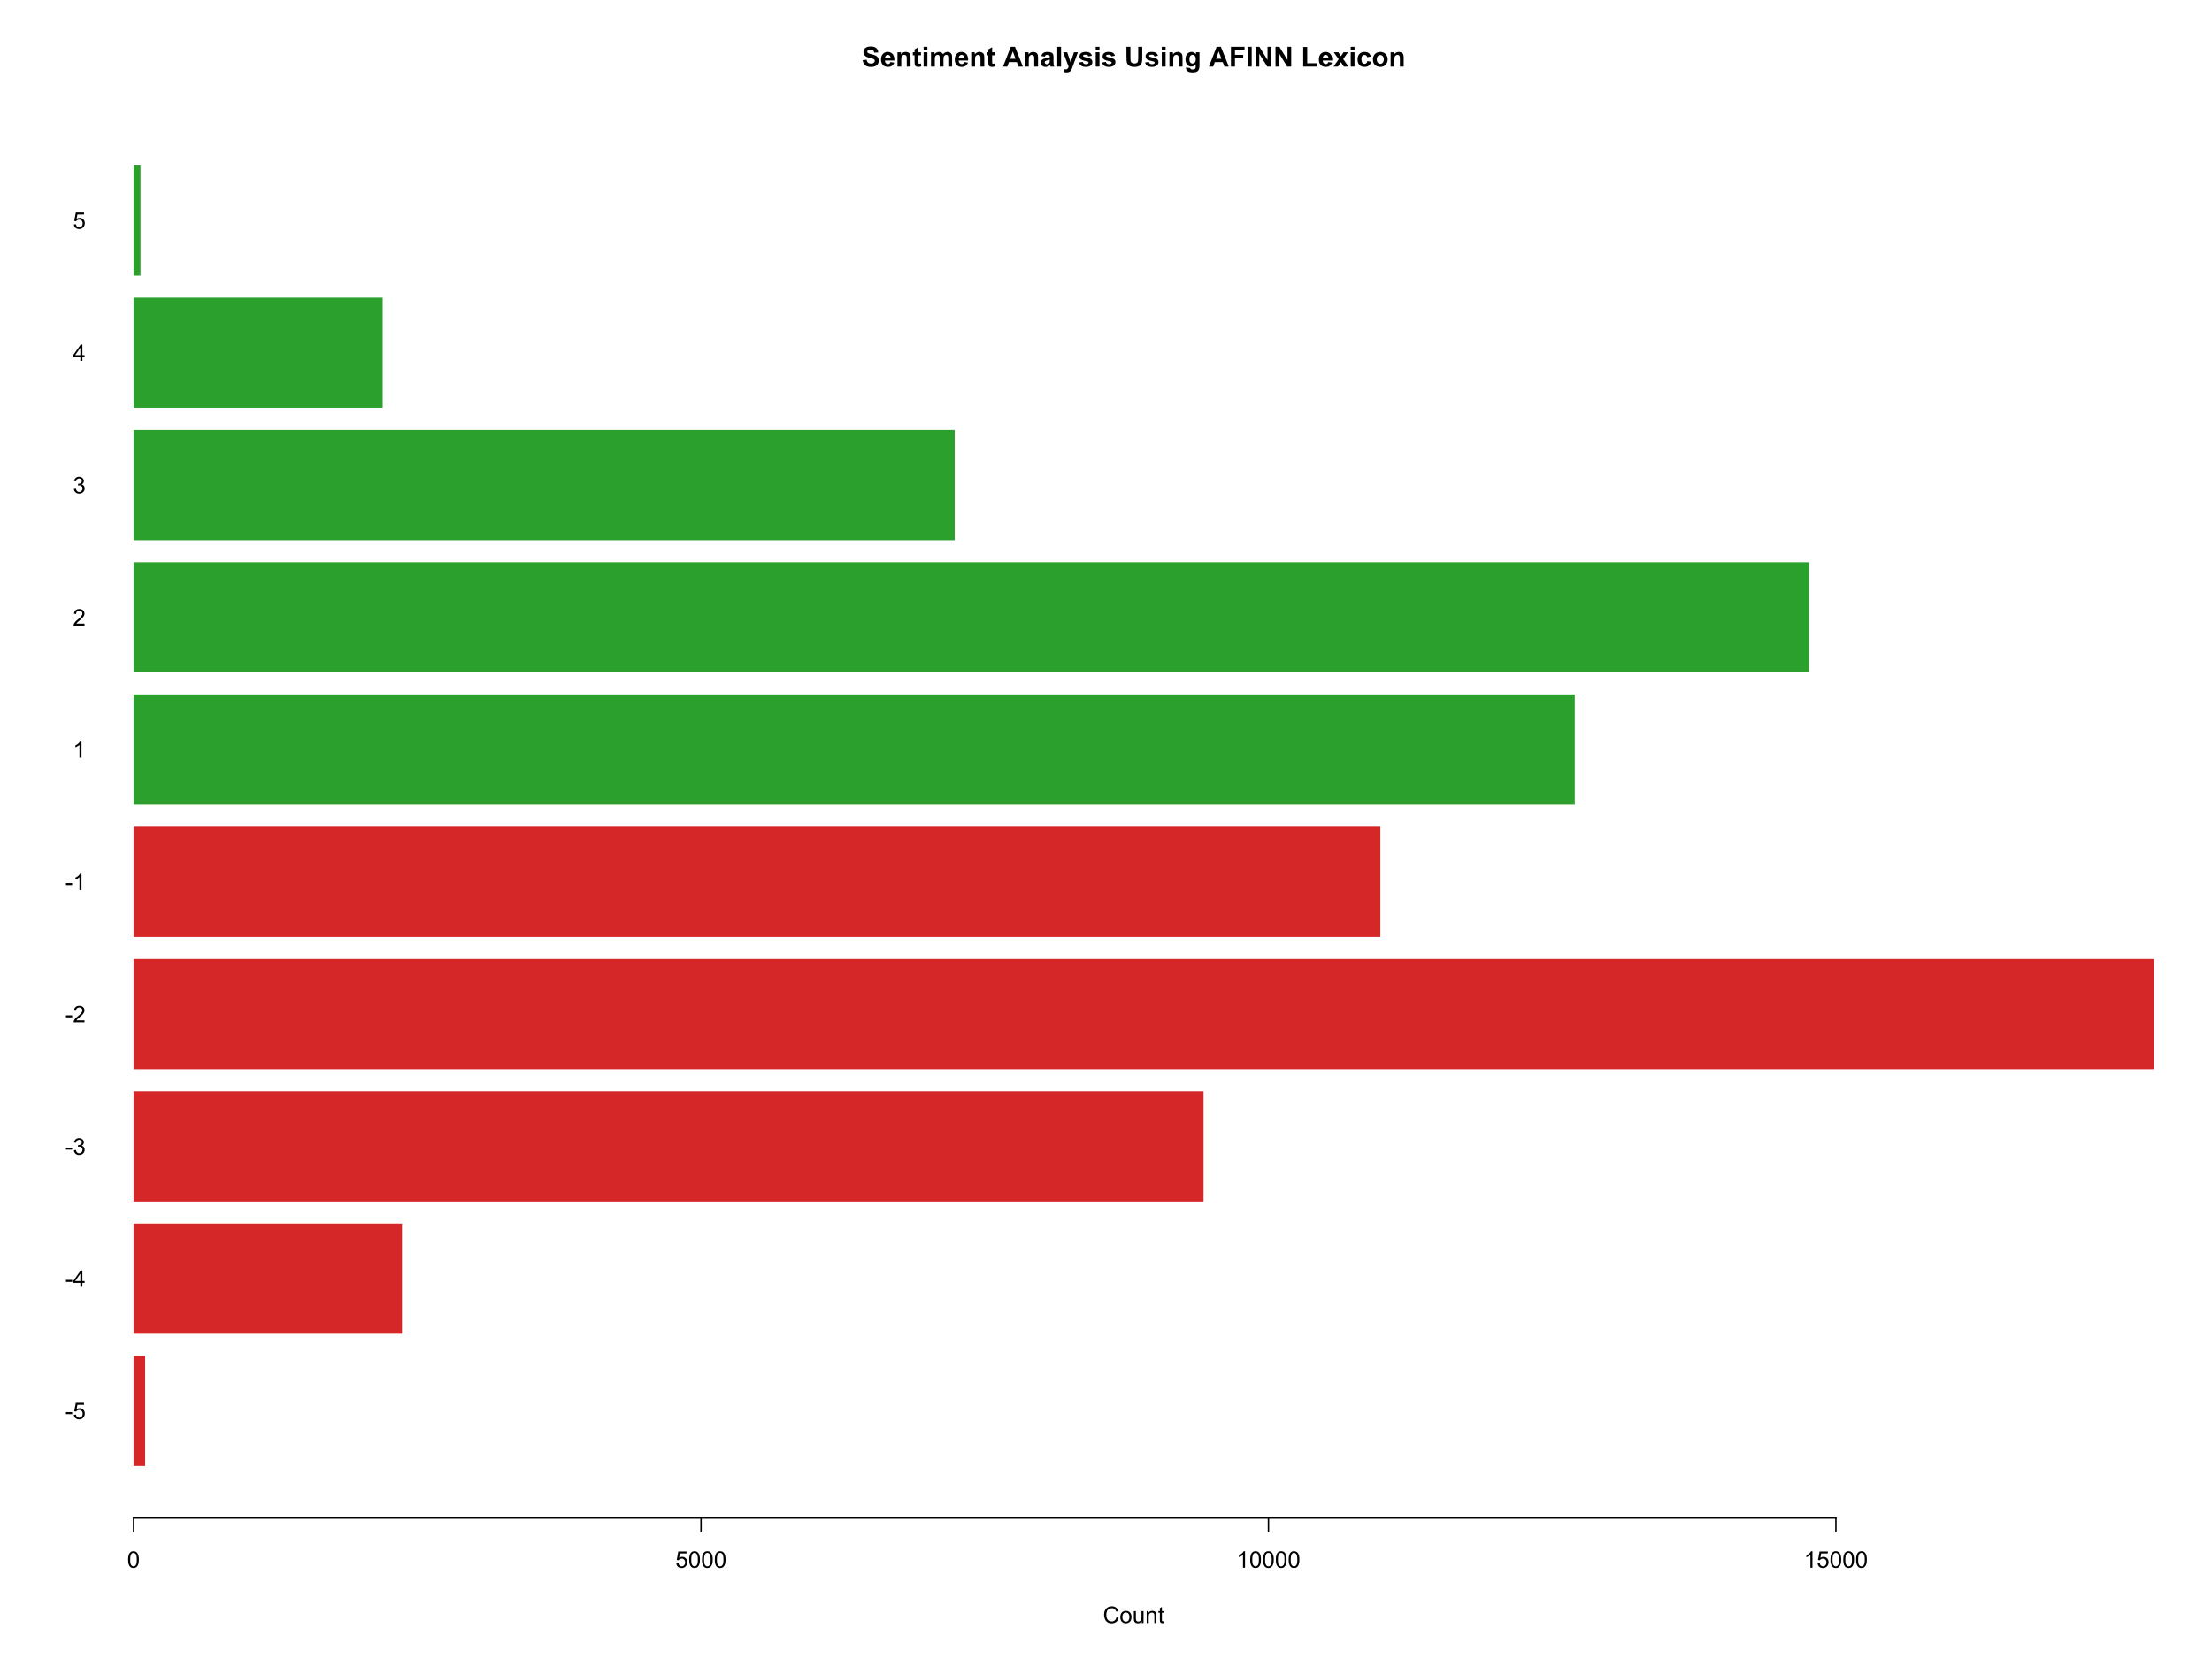
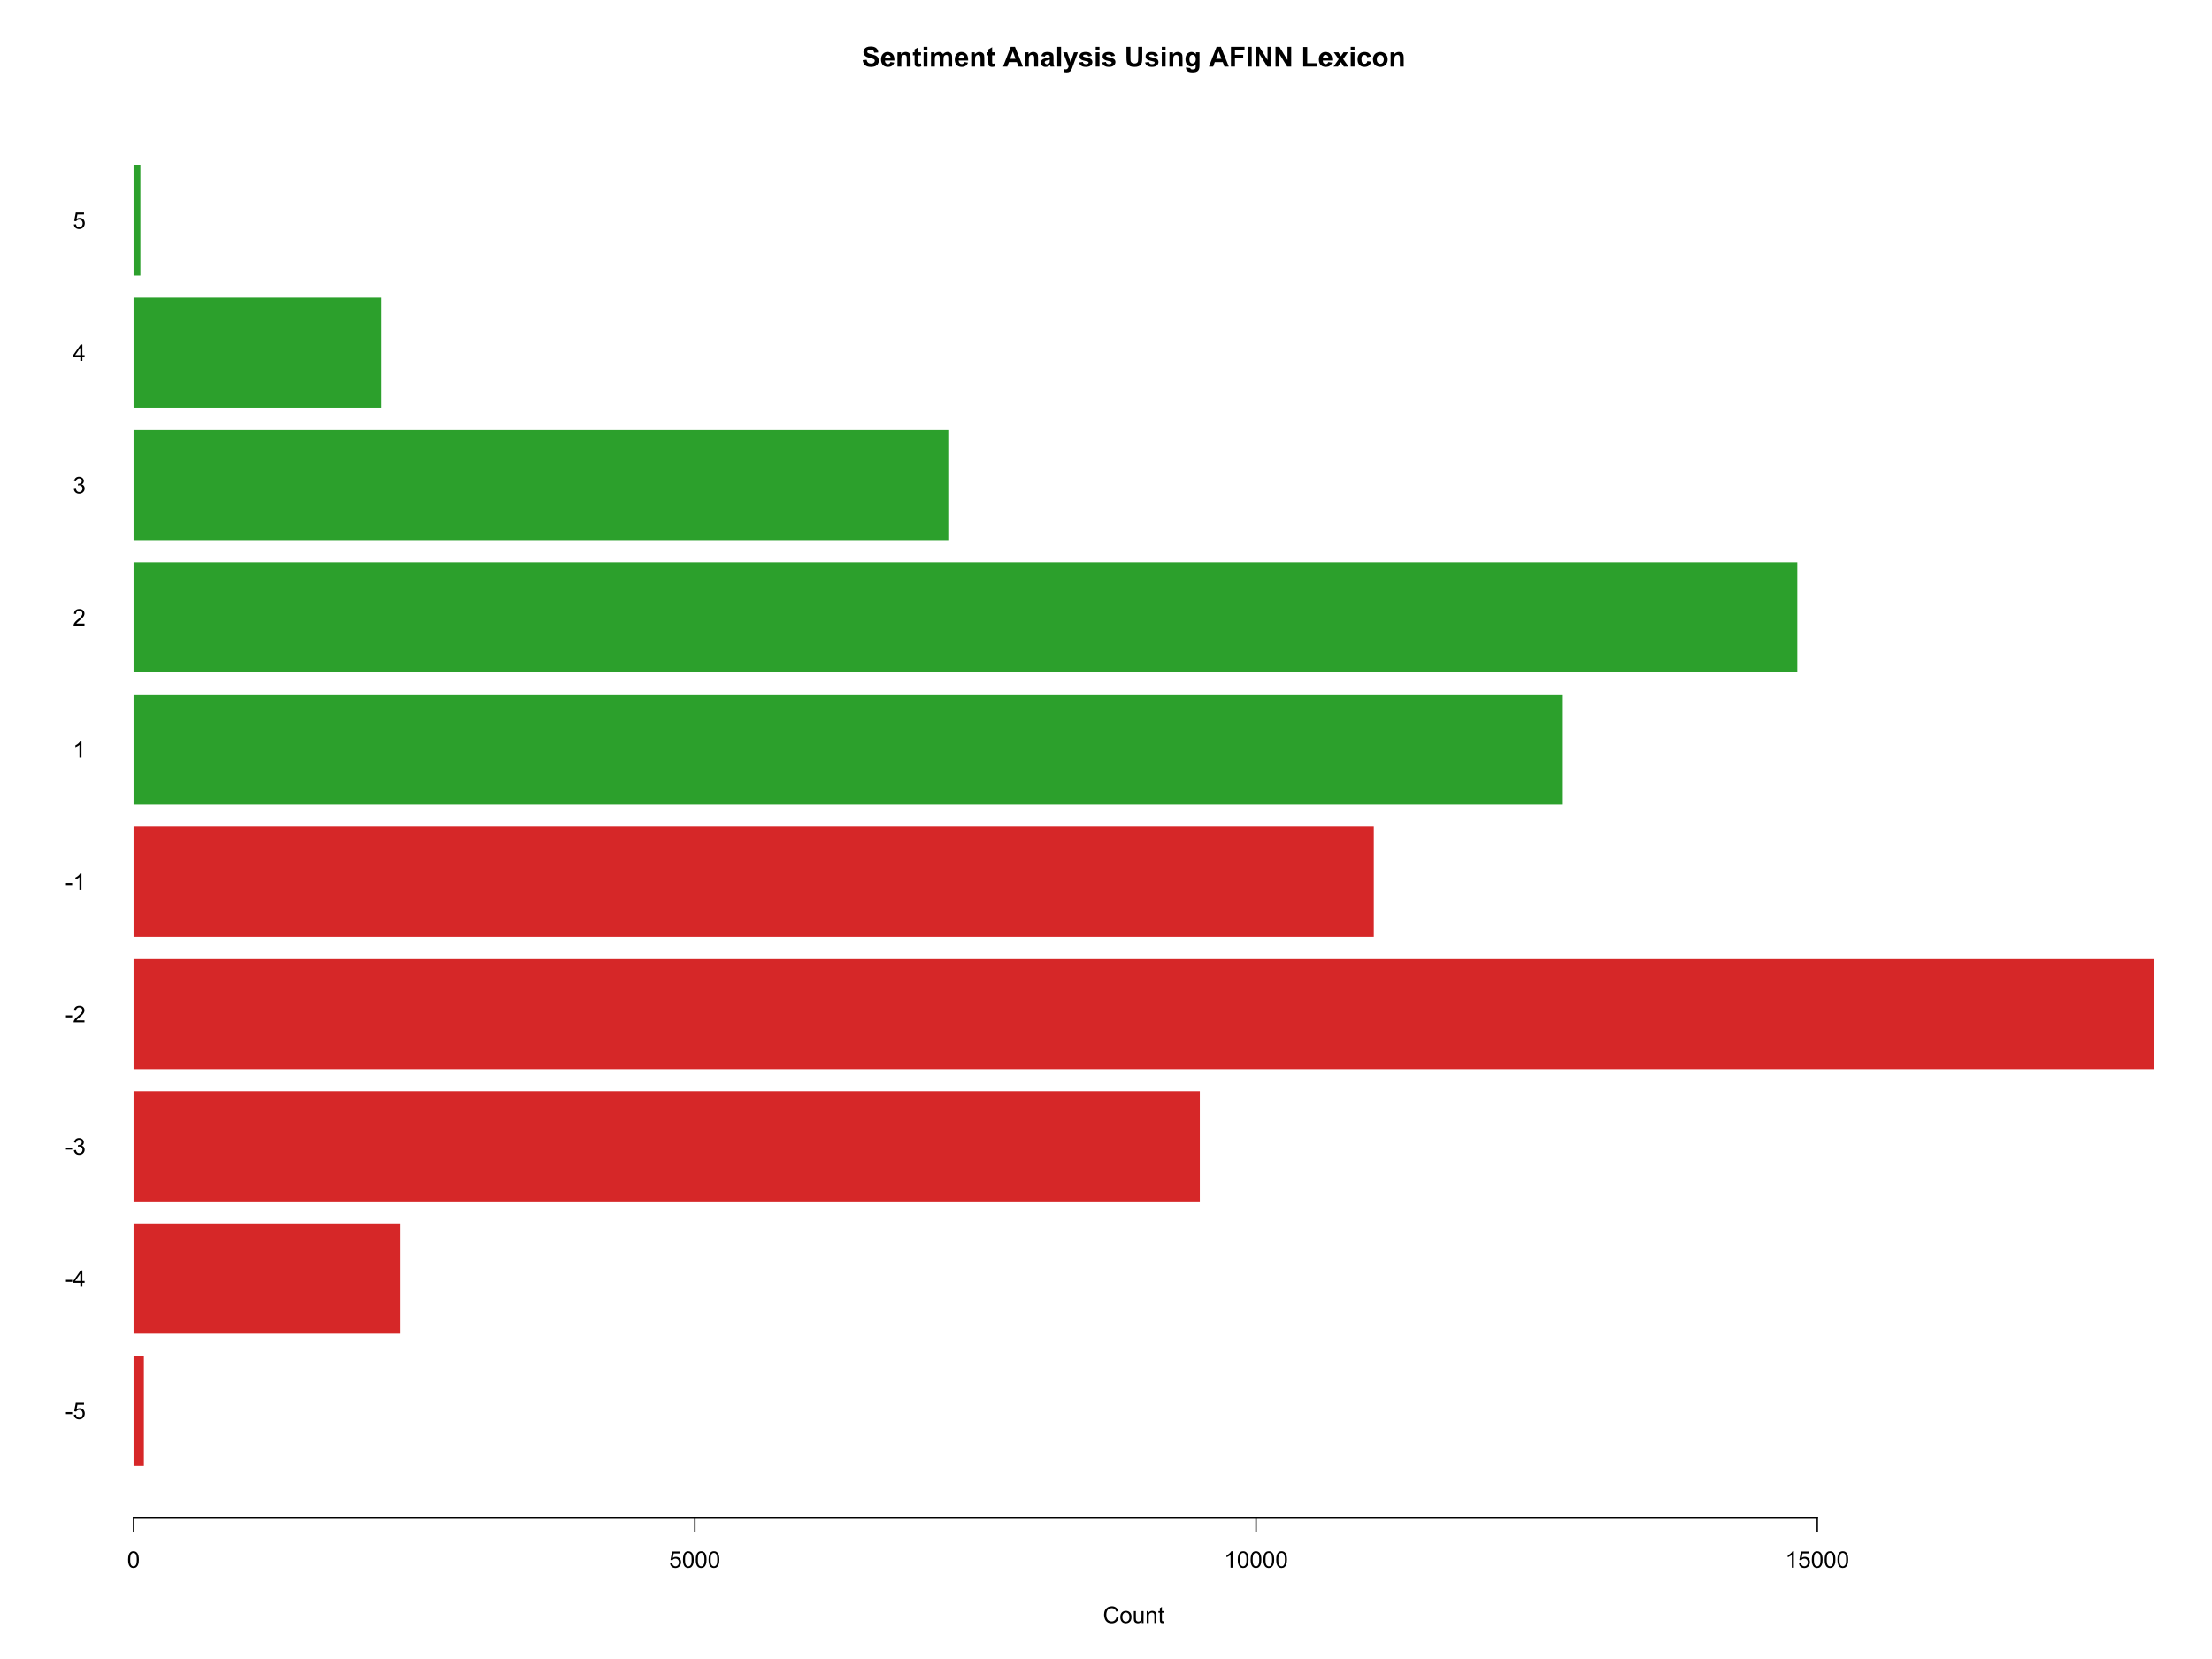
<svg xmlns="http://www.w3.org/2000/svg" xmlns:xlink="http://www.w3.org/1999/xlink" width="1152pt" height="864pt" viewBox="0 0 1152 864">
  <defs>
    <g>
      <g id="glyph-0-0">
        <path d="M 0.383 -2.578 L 0.383 -3.641 L 3.621 -3.641 L 3.621 -2.578 Z M 0.383 -2.578 " />
      </g>
      <g id="glyph-0-1">
        <path d="M 0.5 -2.25 L 1.605 -2.344 C 1.684 -1.805 1.871 -1.398 2.176 -1.125 C 2.473 -0.852 2.836 -0.715 3.258 -0.719 C 3.766 -0.715 4.195 -0.906 4.547 -1.293 C 4.898 -1.672 5.074 -2.18 5.074 -2.82 C 5.074 -3.414 4.902 -3.891 4.566 -4.242 C 4.227 -4.59 3.785 -4.762 3.242 -4.766 C 2.898 -4.762 2.594 -4.684 2.32 -4.531 C 2.047 -4.375 1.832 -4.176 1.676 -3.93 L 0.688 -4.062 L 1.516 -8.473 L 5.789 -8.473 L 5.789 -7.465 L 2.359 -7.465 L 1.898 -5.156 C 2.414 -5.516 2.953 -5.695 3.523 -5.695 C 4.27 -5.695 4.902 -5.434 5.422 -4.914 C 5.934 -4.395 6.191 -3.727 6.195 -2.914 C 6.191 -2.133 5.965 -1.461 5.516 -0.898 C 4.961 -0.199 4.211 0.145 3.258 0.148 C 2.477 0.145 1.836 -0.07 1.344 -0.508 C 0.844 -0.941 0.562 -1.523 0.5 -2.25 Z M 0.5 -2.25 " />
      </g>
      <g id="glyph-0-2">
        <path d="M 3.879 0 L 3.879 -2.055 L 0.152 -2.055 L 0.152 -3.023 L 4.07 -8.59 L 4.934 -8.59 L 4.934 -3.023 L 6.094 -3.023 L 6.094 -2.055 L 4.934 -2.055 L 4.934 0 Z M 3.879 -3.023 L 3.879 -6.898 L 1.188 -3.023 Z M 3.879 -3.023 " />
      </g>
      <g id="glyph-0-3">
        <path d="M 0.504 -2.266 L 1.559 -2.406 C 1.68 -1.809 1.883 -1.379 2.176 -1.113 C 2.465 -0.848 2.82 -0.715 3.242 -0.719 C 3.734 -0.715 4.152 -0.887 4.496 -1.234 C 4.832 -1.574 5.004 -2 5.008 -2.516 C 5.004 -2.996 4.848 -3.395 4.535 -3.711 C 4.219 -4.023 3.816 -4.184 3.328 -4.184 C 3.129 -4.184 2.879 -4.145 2.586 -4.066 L 2.703 -4.992 C 2.766 -4.984 2.824 -4.98 2.871 -4.98 C 3.32 -4.98 3.723 -5.098 4.086 -5.332 C 4.441 -5.566 4.621 -5.926 4.625 -6.414 C 4.621 -6.801 4.492 -7.121 4.23 -7.375 C 3.965 -7.629 3.625 -7.758 3.219 -7.758 C 2.805 -7.758 2.465 -7.629 2.191 -7.371 C 1.918 -7.113 1.742 -6.727 1.664 -6.211 L 0.609 -6.398 C 0.738 -7.105 1.031 -7.652 1.488 -8.043 C 1.941 -8.43 2.508 -8.625 3.195 -8.625 C 3.66 -8.625 4.094 -8.523 4.488 -8.324 C 4.879 -8.121 5.18 -7.848 5.391 -7.5 C 5.602 -7.148 5.707 -6.777 5.707 -6.391 C 5.707 -6.02 5.605 -5.684 5.406 -5.379 C 5.207 -5.074 4.914 -4.832 4.523 -4.652 C 5.031 -4.535 5.426 -4.289 5.707 -3.922 C 5.988 -3.547 6.129 -3.086 6.129 -2.539 C 6.129 -1.785 5.855 -1.148 5.309 -0.629 C 4.762 -0.105 4.07 0.152 3.234 0.152 C 2.477 0.152 1.848 -0.07 1.355 -0.52 C 0.855 -0.969 0.574 -1.551 0.504 -2.266 Z M 0.504 -2.266 " />
      </g>
      <g id="glyph-0-4">
        <path d="M 6.039 -1.016 L 6.039 0 L 0.363 0 C 0.355 -0.254 0.395 -0.496 0.484 -0.734 C 0.629 -1.117 0.859 -1.5 1.18 -1.875 C 1.492 -2.25 1.953 -2.684 2.562 -3.176 C 3.492 -3.941 4.125 -4.547 4.453 -4.992 C 4.781 -5.438 4.945 -5.859 4.945 -6.266 C 4.945 -6.68 4.793 -7.031 4.496 -7.32 C 4.191 -7.602 3.805 -7.746 3.328 -7.75 C 2.82 -7.746 2.414 -7.594 2.109 -7.293 C 1.805 -6.984 1.648 -6.562 1.648 -6.031 L 0.562 -6.141 C 0.633 -6.945 0.91 -7.559 1.398 -7.988 C 1.879 -8.41 2.531 -8.625 3.352 -8.625 C 4.172 -8.625 4.824 -8.395 5.309 -7.938 C 5.789 -7.48 6.027 -6.914 6.031 -6.242 C 6.027 -5.895 5.957 -5.559 5.82 -5.227 C 5.676 -4.891 5.441 -4.539 5.117 -4.176 C 4.789 -3.805 4.25 -3.301 3.492 -2.664 C 2.859 -2.129 2.453 -1.77 2.273 -1.582 C 2.094 -1.395 1.945 -1.203 1.828 -1.016 Z M 6.039 -1.016 " />
      </g>
      <g id="glyph-0-5">
        <path d="M 4.469 0 L 3.414 0 L 3.414 -6.719 C 3.16 -6.477 2.828 -6.234 2.414 -5.996 C 2 -5.75 1.629 -5.57 1.305 -5.449 L 1.305 -6.469 C 1.895 -6.742 2.41 -7.078 2.852 -7.477 C 3.293 -7.871 3.605 -8.254 3.789 -8.625 L 4.469 -8.625 Z M 4.469 0 " />
      </g>
      <g id="glyph-0-6">
        <path d="M 7.055 -3.012 L 8.191 -2.727 C 7.953 -1.789 7.523 -1.078 6.906 -0.586 C 6.285 -0.098 5.527 0.145 4.633 0.148 C 3.707 0.145 2.953 -0.039 2.375 -0.418 C 1.793 -0.793 1.352 -1.34 1.051 -2.055 C 0.746 -2.77 0.598 -3.539 0.598 -4.359 C 0.598 -5.254 0.766 -6.031 1.109 -6.699 C 1.449 -7.363 1.938 -7.871 2.57 -8.215 C 3.199 -8.559 3.895 -8.73 4.652 -8.734 C 5.512 -8.73 6.234 -8.512 6.82 -8.078 C 7.406 -7.637 7.812 -7.023 8.047 -6.234 L 6.926 -5.969 C 6.723 -6.59 6.434 -7.047 6.059 -7.336 C 5.68 -7.621 5.203 -7.762 4.629 -7.766 C 3.969 -7.762 3.414 -7.605 2.973 -7.289 C 2.527 -6.969 2.219 -6.543 2.039 -6.012 C 1.859 -5.48 1.77 -4.93 1.77 -4.367 C 1.77 -3.633 1.875 -2.996 2.086 -2.449 C 2.297 -1.902 2.629 -1.496 3.082 -1.23 C 3.531 -0.961 4.016 -0.824 4.539 -0.828 C 5.176 -0.824 5.715 -1.008 6.156 -1.379 C 6.598 -1.742 6.898 -2.289 7.055 -3.012 Z M 7.055 -3.012 " />
      </g>
      <g id="glyph-0-7">
        <path d="M 0.398 -3.109 C 0.398 -4.262 0.719 -5.117 1.359 -5.672 C 1.895 -6.133 2.547 -6.363 3.316 -6.363 C 4.172 -6.363 4.871 -6.082 5.414 -5.52 C 5.953 -4.957 6.223 -4.184 6.227 -3.199 C 6.223 -2.398 6.102 -1.766 5.867 -1.309 C 5.625 -0.848 5.277 -0.492 4.82 -0.238 C 4.359 0.016 3.859 0.141 3.316 0.141 C 2.441 0.141 1.734 -0.137 1.203 -0.695 C 0.664 -1.254 0.398 -2.059 0.398 -3.109 Z M 1.484 -3.109 C 1.48 -2.309 1.656 -1.711 2.004 -1.32 C 2.348 -0.922 2.785 -0.727 3.316 -0.727 C 3.84 -0.727 4.273 -0.926 4.621 -1.324 C 4.969 -1.723 5.145 -2.328 5.145 -3.148 C 5.145 -3.914 4.969 -4.496 4.617 -4.895 C 4.266 -5.289 3.832 -5.488 3.316 -5.492 C 2.785 -5.488 2.348 -5.293 2.004 -4.898 C 1.656 -4.5 1.48 -3.902 1.484 -3.109 Z M 1.484 -3.109 " />
      </g>
      <g id="glyph-0-8">
        <path d="M 4.867 0 L 4.867 -0.914 C 4.379 -0.211 3.723 0.141 2.895 0.141 C 2.527 0.141 2.184 0.07 1.867 -0.07 C 1.547 -0.211 1.309 -0.387 1.156 -0.602 C 1 -0.812 0.895 -1.074 0.832 -1.383 C 0.785 -1.59 0.762 -1.918 0.766 -2.367 L 0.766 -6.223 L 1.82 -6.223 L 1.82 -2.773 C 1.816 -2.219 1.84 -1.848 1.887 -1.656 C 1.949 -1.379 2.09 -1.16 2.309 -1.004 C 2.523 -0.84 2.789 -0.762 3.105 -0.766 C 3.418 -0.762 3.715 -0.844 3.996 -1.008 C 4.273 -1.172 4.469 -1.391 4.586 -1.672 C 4.699 -1.949 4.758 -2.355 4.758 -2.891 L 4.758 -6.223 L 5.812 -6.223 L 5.812 0 Z M 4.867 0 " />
      </g>
      <g id="glyph-0-9">
        <path d="M 0.789 0 L 0.789 -6.223 L 1.742 -6.223 L 1.742 -5.336 C 2.195 -6.02 2.855 -6.363 3.719 -6.363 C 4.09 -6.363 4.434 -6.293 4.754 -6.16 C 5.066 -6.023 5.305 -5.848 5.461 -5.633 C 5.617 -5.41 5.727 -5.152 5.789 -4.852 C 5.828 -4.656 5.848 -4.312 5.848 -3.828 L 5.848 0 L 4.793 0 L 4.793 -3.785 C 4.793 -4.215 4.75 -4.535 4.668 -4.75 C 4.586 -4.961 4.441 -5.129 4.234 -5.258 C 4.023 -5.383 3.777 -5.449 3.5 -5.449 C 3.047 -5.449 2.66 -5.305 2.332 -5.02 C 2.004 -4.734 1.84 -4.195 1.844 -3.398 L 1.844 0 Z M 0.789 0 " />
      </g>
      <g id="glyph-0-10">
        <path d="M 3.094 -0.945 L 3.246 -0.012 C 2.949 0.051 2.684 0.082 2.449 0.082 C 2.066 0.082 1.77 0.023 1.559 -0.098 C 1.348 -0.219 1.199 -0.379 1.113 -0.578 C 1.027 -0.773 0.984 -1.188 0.984 -1.82 L 0.984 -5.402 L 0.211 -5.402 L 0.211 -6.223 L 0.984 -6.223 L 0.984 -7.766 L 2.031 -8.398 L 2.031 -6.223 L 3.094 -6.223 L 3.094 -5.402 L 2.031 -5.402 L 2.031 -1.766 C 2.027 -1.461 2.047 -1.27 2.086 -1.184 C 2.125 -1.098 2.184 -1.027 2.27 -0.977 C 2.352 -0.926 2.473 -0.902 2.633 -0.902 C 2.742 -0.902 2.898 -0.914 3.094 -0.945 Z M 3.094 -0.945 " />
      </g>
      <g id="glyph-0-11">
        <path d="M 0.5 -4.234 C 0.496 -5.246 0.602 -6.062 0.812 -6.688 C 1.02 -7.305 1.328 -7.785 1.742 -8.121 C 2.148 -8.457 2.668 -8.625 3.297 -8.625 C 3.758 -8.625 4.164 -8.531 4.512 -8.348 C 4.855 -8.16 5.141 -7.891 5.371 -7.543 C 5.594 -7.191 5.773 -6.766 5.906 -6.266 C 6.035 -5.762 6.098 -5.086 6.102 -4.234 C 6.098 -3.227 5.996 -2.414 5.789 -1.797 C 5.578 -1.176 5.266 -0.695 4.859 -0.359 C 4.445 -0.02 3.926 0.145 3.297 0.148 C 2.465 0.145 1.816 -0.148 1.348 -0.742 C 0.781 -1.457 0.496 -2.621 0.5 -4.234 Z M 1.582 -4.234 C 1.582 -2.824 1.746 -1.887 2.074 -1.418 C 2.402 -0.949 2.809 -0.715 3.297 -0.719 C 3.777 -0.715 4.184 -0.949 4.52 -1.422 C 4.848 -1.887 5.016 -2.824 5.016 -4.234 C 5.016 -5.648 4.848 -6.59 4.52 -7.055 C 4.184 -7.516 3.773 -7.746 3.289 -7.75 C 2.801 -7.746 2.414 -7.543 2.125 -7.137 C 1.762 -6.613 1.582 -5.645 1.582 -4.234 Z M 1.582 -4.234 " />
      </g>
      <g id="glyph-1-0">
        <path d="M 0.52 -3.355 L 2.547 -3.551 C 2.664 -2.871 2.91 -2.371 3.285 -2.051 C 3.656 -1.73 4.16 -1.57 4.797 -1.574 C 5.465 -1.57 5.969 -1.711 6.309 -2 C 6.648 -2.281 6.82 -2.613 6.82 -2.996 C 6.82 -3.234 6.746 -3.441 6.605 -3.617 C 6.457 -3.785 6.207 -3.934 5.855 -4.062 C 5.609 -4.145 5.055 -4.297 4.191 -4.516 C 3.07 -4.789 2.289 -5.129 1.844 -5.535 C 1.207 -6.098 0.891 -6.789 0.895 -7.609 C 0.891 -8.129 1.039 -8.617 1.34 -9.078 C 1.633 -9.531 2.062 -9.883 2.625 -10.125 C 3.184 -10.363 3.859 -10.48 4.656 -10.484 C 5.945 -10.48 6.918 -10.199 7.574 -9.633 C 8.227 -9.062 8.57 -8.305 8.605 -7.363 L 6.523 -7.27 C 6.43 -7.797 6.238 -8.18 5.949 -8.414 C 5.652 -8.645 5.215 -8.758 4.633 -8.762 C 4.027 -8.758 3.555 -8.633 3.215 -8.387 C 2.992 -8.223 2.883 -8.012 2.883 -7.75 C 2.883 -7.504 2.984 -7.293 3.191 -7.121 C 3.453 -6.898 4.09 -6.672 5.105 -6.434 C 6.113 -6.191 6.863 -5.941 7.352 -5.691 C 7.832 -5.434 8.211 -5.086 8.488 -4.645 C 8.762 -4.199 8.898 -3.652 8.902 -3.004 C 8.898 -2.41 8.734 -1.855 8.41 -1.344 C 8.078 -0.824 7.613 -0.441 7.016 -0.191 C 6.414 0.059 5.668 0.18 4.773 0.184 C 3.469 0.18 2.469 -0.117 1.77 -0.719 C 1.07 -1.32 0.652 -2.199 0.52 -3.355 Z M 0.52 -3.355 " />
      </g>
      <g id="glyph-1-1">
        <path d="M 5.359 -2.375 L 7.328 -2.047 C 7.07 -1.32 6.668 -0.773 6.125 -0.398 C 5.578 -0.023 4.898 0.164 4.078 0.168 C 2.777 0.164 1.816 -0.258 1.195 -1.105 C 0.703 -1.781 0.457 -2.637 0.457 -3.676 C 0.457 -4.91 0.777 -5.883 1.426 -6.586 C 2.07 -7.285 2.891 -7.633 3.883 -7.637 C 4.988 -7.633 5.863 -7.266 6.508 -6.535 C 7.148 -5.797 7.457 -4.676 7.434 -3.164 L 2.48 -3.164 C 2.492 -2.578 2.652 -2.121 2.961 -1.797 C 3.262 -1.469 3.641 -1.305 4.098 -1.309 C 4.402 -1.305 4.664 -1.391 4.879 -1.559 C 5.086 -1.727 5.246 -1.996 5.359 -2.375 Z M 5.469 -4.375 C 5.453 -4.941 5.309 -5.375 5.027 -5.676 C 4.746 -5.973 4.402 -6.121 4 -6.125 C 3.566 -6.121 3.211 -5.965 2.934 -5.652 C 2.648 -5.336 2.508 -4.91 2.516 -4.375 Z M 5.469 -4.375 " />
      </g>
      <g id="glyph-1-2">
        <path d="M 7.824 0 L 5.852 0 L 5.852 -3.812 C 5.848 -4.613 5.805 -5.133 5.723 -5.375 C 5.637 -5.609 5.5 -5.793 5.312 -5.926 C 5.121 -6.055 4.891 -6.121 4.625 -6.125 C 4.281 -6.121 3.977 -6.027 3.703 -5.844 C 3.43 -5.652 3.242 -5.406 3.145 -5.098 C 3.043 -4.785 2.992 -4.211 2.996 -3.383 L 2.996 0 L 1.02 0 L 1.02 -7.469 L 2.855 -7.469 L 2.855 -6.371 C 3.504 -7.211 4.324 -7.633 5.316 -7.637 C 5.746 -7.633 6.145 -7.555 6.508 -7.398 C 6.867 -7.238 7.141 -7.039 7.328 -6.797 C 7.512 -6.555 7.641 -6.277 7.715 -5.969 C 7.785 -5.656 7.82 -5.215 7.824 -4.641 Z M 7.824 0 " />
      </g>
      <g id="glyph-1-3">
        <path d="M 4.457 -7.469 L 4.457 -5.891 L 3.109 -5.891 L 3.109 -2.883 C 3.105 -2.273 3.117 -1.918 3.145 -1.816 C 3.168 -1.715 3.227 -1.629 3.32 -1.566 C 3.41 -1.496 3.523 -1.465 3.656 -1.469 C 3.836 -1.465 4.098 -1.527 4.449 -1.66 L 4.621 -0.125 C 4.156 0.07 3.637 0.164 3.059 0.168 C 2.699 0.164 2.375 0.105 2.094 -0.012 C 1.805 -0.129 1.598 -0.281 1.465 -0.473 C 1.332 -0.66 1.238 -0.918 1.188 -1.246 C 1.145 -1.473 1.125 -1.938 1.125 -2.637 L 1.125 -5.891 L 0.219 -5.891 L 0.219 -7.469 L 1.125 -7.469 L 1.125 -8.949 L 3.109 -10.105 L 3.109 -7.469 Z M 4.457 -7.469 " />
      </g>
      <g id="glyph-1-4">
        <path d="M 1.035 -8.48 L 1.035 -10.309 L 3.008 -10.309 L 3.008 -8.48 Z M 1.035 0 L 1.035 -7.469 L 3.008 -7.469 L 3.008 0 Z M 1.035 0 " />
      </g>
      <g id="glyph-1-5">
        <path d="M 0.887 -7.469 L 2.707 -7.469 L 2.707 -6.449 C 3.355 -7.238 4.129 -7.633 5.035 -7.637 C 5.508 -7.633 5.922 -7.535 6.277 -7.34 C 6.625 -7.141 6.914 -6.844 7.145 -6.449 C 7.469 -6.844 7.824 -7.141 8.203 -7.34 C 8.582 -7.535 8.988 -7.633 9.422 -7.637 C 9.969 -7.633 10.43 -7.523 10.812 -7.301 C 11.188 -7.078 11.473 -6.75 11.664 -6.32 C 11.797 -6 11.863 -5.484 11.867 -4.773 L 11.867 0 L 9.895 0 L 9.895 -4.27 C 9.891 -5.008 9.82 -5.484 9.688 -5.703 C 9.5 -5.98 9.219 -6.121 8.844 -6.125 C 8.562 -6.121 8.305 -6.039 8.062 -5.871 C 7.82 -5.699 7.645 -5.449 7.535 -5.129 C 7.426 -4.801 7.371 -4.289 7.375 -3.586 L 7.375 0 L 5.398 0 L 5.398 -4.094 C 5.395 -4.816 5.359 -5.285 5.293 -5.5 C 5.219 -5.707 5.109 -5.863 4.965 -5.969 C 4.816 -6.07 4.617 -6.121 4.367 -6.125 C 4.059 -6.121 3.785 -6.039 3.543 -5.879 C 3.297 -5.711 3.121 -5.477 3.02 -5.168 C 2.91 -4.855 2.859 -4.34 2.863 -3.629 L 2.863 0 L 0.887 0 Z M 0.887 -7.469 " />
      </g>
      <g id="glyph-1-6">
</g>
      <g id="glyph-1-7">
        <path d="M 10.344 0 L 8.078 0 L 7.18 -2.34 L 3.059 -2.34 L 2.207 0 L 0 0 L 4.016 -10.309 L 6.215 -10.309 Z M 6.512 -4.078 L 5.09 -7.902 L 3.699 -4.078 Z M 6.512 -4.078 " />
      </g>
      <g id="glyph-1-8">
        <path d="M 2.512 -5.188 L 0.719 -5.512 C 0.918 -6.23 1.266 -6.766 1.758 -7.113 C 2.25 -7.461 2.98 -7.633 3.953 -7.637 C 4.832 -7.633 5.488 -7.531 5.918 -7.324 C 6.348 -7.113 6.648 -6.848 6.828 -6.527 C 7 -6.207 7.09 -5.617 7.094 -4.762 L 7.074 -2.453 C 7.07 -1.793 7.102 -1.309 7.168 -1 C 7.227 -0.688 7.348 -0.355 7.523 0 L 5.57 0 C 5.516 -0.129 5.453 -0.32 5.379 -0.582 C 5.344 -0.695 5.32 -0.773 5.309 -0.816 C 4.969 -0.484 4.605 -0.238 4.223 -0.078 C 3.836 0.086 3.426 0.164 2.996 0.168 C 2.223 0.164 1.617 -0.043 1.176 -0.457 C 0.73 -0.871 0.508 -1.398 0.512 -2.039 C 0.508 -2.461 0.609 -2.836 0.812 -3.168 C 1.012 -3.496 1.293 -3.75 1.66 -3.926 C 2.02 -4.102 2.547 -4.254 3.234 -4.387 C 4.156 -4.559 4.793 -4.719 5.152 -4.871 L 5.152 -5.07 C 5.148 -5.445 5.055 -5.719 4.871 -5.883 C 4.68 -6.043 4.328 -6.121 3.812 -6.125 C 3.457 -6.121 3.184 -6.055 2.988 -5.918 C 2.789 -5.777 2.629 -5.531 2.512 -5.188 Z M 5.152 -3.586 C 4.895 -3.5 4.496 -3.398 3.949 -3.285 C 3.402 -3.164 3.043 -3.047 2.875 -2.938 C 2.613 -2.75 2.484 -2.52 2.488 -2.242 C 2.484 -1.965 2.586 -1.727 2.797 -1.523 C 3 -1.32 3.266 -1.219 3.586 -1.223 C 3.941 -1.219 4.281 -1.336 4.605 -1.574 C 4.844 -1.75 5 -1.969 5.078 -2.23 C 5.125 -2.395 5.148 -2.715 5.152 -3.191 Z M 5.152 -3.586 " />
      </g>
      <g id="glyph-1-9">
        <path d="M 1.035 0 L 1.035 -10.309 L 3.008 -10.309 L 3.008 0 Z M 1.035 0 " />
      </g>
      <g id="glyph-1-10">
        <path d="M 0.098 -7.469 L 2.199 -7.469 L 3.988 -2.164 L 5.73 -7.469 L 7.777 -7.469 L 5.141 -0.281 L 4.668 1.02 C 4.492 1.453 4.328 1.785 4.172 2.016 C 4.016 2.246 3.832 2.434 3.629 2.578 C 3.422 2.719 3.172 2.828 2.879 2.91 C 2.578 2.988 2.242 3.027 1.871 3.031 C 1.488 3.027 1.117 2.988 0.754 2.91 L 0.578 1.363 C 0.883 1.422 1.16 1.453 1.414 1.457 C 1.867 1.453 2.207 1.316 2.43 1.051 C 2.648 0.777 2.816 0.434 2.938 0.02 Z M 0.098 -7.469 " />
      </g>
      <g id="glyph-1-11">
        <path d="M 0.336 -2.129 L 2.32 -2.434 C 2.402 -2.043 2.57 -1.75 2.832 -1.555 C 3.086 -1.352 3.449 -1.254 3.918 -1.258 C 4.426 -1.254 4.809 -1.348 5.07 -1.539 C 5.238 -1.668 5.324 -1.844 5.328 -2.066 C 5.324 -2.215 5.277 -2.34 5.188 -2.441 C 5.086 -2.531 4.867 -2.617 4.527 -2.699 C 2.93 -3.047 1.918 -3.367 1.496 -3.664 C 0.902 -4.062 0.609 -4.625 0.613 -5.344 C 0.609 -5.988 0.863 -6.531 1.379 -6.973 C 1.887 -7.414 2.68 -7.633 3.754 -7.637 C 4.773 -7.633 5.531 -7.469 6.031 -7.137 C 6.523 -6.801 6.867 -6.309 7.059 -5.66 L 5.195 -5.316 C 5.113 -5.602 4.961 -5.824 4.742 -5.98 C 4.516 -6.133 4.199 -6.211 3.789 -6.215 C 3.266 -6.211 2.895 -6.137 2.672 -5.996 C 2.52 -5.891 2.441 -5.758 2.445 -5.598 C 2.441 -5.453 2.508 -5.336 2.645 -5.238 C 2.816 -5.105 3.434 -4.918 4.488 -4.684 C 5.539 -4.441 6.273 -4.148 6.695 -3.805 C 7.105 -3.449 7.312 -2.961 7.312 -2.336 C 7.312 -1.648 7.023 -1.059 6.453 -0.57 C 5.879 -0.078 5.035 0.164 3.918 0.168 C 2.898 0.164 2.094 -0.039 1.5 -0.449 C 0.906 -0.859 0.516 -1.418 0.336 -2.129 Z M 0.336 -2.129 " />
      </g>
      <g id="glyph-1-12">
        <path d="M 1.035 -10.309 L 3.113 -10.309 L 3.113 -4.727 C 3.109 -3.836 3.137 -3.262 3.191 -3.004 C 3.277 -2.578 3.488 -2.238 3.828 -1.984 C 4.16 -1.727 4.621 -1.598 5.203 -1.602 C 5.793 -1.598 6.238 -1.719 6.539 -1.965 C 6.836 -2.203 7.016 -2.5 7.078 -2.855 C 7.141 -3.203 7.172 -3.789 7.172 -4.605 L 7.172 -10.309 L 9.254 -10.309 L 9.254 -4.895 C 9.25 -3.652 9.195 -2.777 9.082 -2.27 C 8.969 -1.754 8.762 -1.324 8.461 -0.977 C 8.156 -0.621 7.75 -0.34 7.246 -0.137 C 6.738 0.074 6.078 0.176 5.266 0.176 C 4.277 0.176 3.531 0.062 3.027 -0.164 C 2.516 -0.391 2.113 -0.684 1.82 -1.051 C 1.523 -1.41 1.328 -1.793 1.238 -2.195 C 1.098 -2.781 1.031 -3.652 1.035 -4.809 Z M 1.035 -10.309 " />
      </g>
      <g id="glyph-1-13">
        <path d="M 0.852 0.492 L 3.109 0.766 C 3.145 1.027 3.23 1.207 3.367 1.309 C 3.551 1.445 3.848 1.516 4.254 1.52 C 4.77 1.516 5.156 1.438 5.414 1.285 C 5.586 1.18 5.715 1.016 5.809 0.789 C 5.863 0.621 5.895 0.32 5.898 -0.121 L 5.898 -1.211 C 5.305 -0.402 4.559 0 3.664 0 C 2.656 0 1.863 -0.422 1.281 -1.273 C 0.816 -1.938 0.586 -2.773 0.59 -3.777 C 0.586 -5.023 0.887 -5.98 1.492 -6.645 C 2.094 -7.305 2.844 -7.633 3.742 -7.637 C 4.66 -7.633 5.422 -7.227 6.027 -6.418 L 6.027 -7.469 L 7.875 -7.469 L 7.875 -0.766 C 7.875 0.113 7.801 0.77 7.656 1.207 C 7.508 1.645 7.305 1.984 7.043 2.234 C 6.781 2.48 6.43 2.676 5.992 2.82 C 5.551 2.957 4.996 3.027 4.332 3.031 C 3.062 3.027 2.164 2.812 1.637 2.379 C 1.105 1.945 0.844 1.395 0.844 0.73 C 0.844 0.664 0.844 0.586 0.852 0.492 Z M 2.617 -3.887 C 2.613 -3.09 2.766 -2.512 3.074 -2.148 C 3.379 -1.777 3.758 -1.594 4.211 -1.598 C 4.691 -1.594 5.098 -1.781 5.434 -2.16 C 5.762 -2.535 5.93 -3.094 5.934 -3.84 C 5.93 -4.609 5.77 -5.184 5.453 -5.562 C 5.133 -5.934 4.73 -6.121 4.246 -6.125 C 3.77 -6.121 3.379 -5.938 3.074 -5.57 C 2.766 -5.199 2.613 -4.637 2.617 -3.887 Z M 2.617 -3.887 " />
      </g>
      <g id="glyph-1-14">
        <path d="M 1.062 0 L 1.062 -10.309 L 8.129 -10.309 L 8.129 -8.562 L 3.145 -8.562 L 3.145 -6.125 L 7.445 -6.125 L 7.445 -4.379 L 3.145 -4.379 L 3.145 0 Z M 1.062 0 " />
      </g>
      <g id="glyph-1-15">
        <path d="M 0.984 0 L 0.984 -10.309 L 3.066 -10.309 L 3.066 0 Z M 0.984 0 " />
      </g>
      <g id="glyph-1-16">
        <path d="M 1.07 0 L 1.07 -10.309 L 3.094 -10.309 L 7.312 -3.426 L 7.312 -10.309 L 9.246 -10.309 L 9.246 0 L 7.156 0 L 3.004 -6.723 L 3.004 0 Z M 1.07 0 " />
      </g>
      <g id="glyph-1-17">
        <path d="M 1.105 0 L 1.105 -10.223 L 3.184 -10.223 L 3.184 -1.738 L 8.359 -1.738 L 8.359 0 Z M 1.105 0 " />
      </g>
      <g id="glyph-1-18">
        <path d="M 0.086 0 L 2.777 -3.848 L 0.195 -7.469 L 2.609 -7.469 L 3.93 -5.414 L 5.324 -7.469 L 7.645 -7.469 L 5.113 -3.93 L 7.875 0 L 5.449 0 L 3.93 -2.312 L 2.398 0 Z M 0.086 0 " />
      </g>
      <g id="glyph-1-19">
        <path d="M 7.543 -5.258 L 5.598 -4.906 C 5.527 -5.293 5.379 -5.586 5.148 -5.785 C 4.914 -5.98 4.613 -6.082 4.246 -6.082 C 3.75 -6.082 3.355 -5.91 3.066 -5.57 C 2.77 -5.23 2.625 -4.664 2.629 -3.867 C 2.625 -2.98 2.773 -2.352 3.074 -1.988 C 3.371 -1.621 3.77 -1.441 4.273 -1.441 C 4.645 -1.441 4.953 -1.547 5.195 -1.762 C 5.434 -1.973 5.602 -2.34 5.703 -2.863 L 7.645 -2.531 C 7.438 -1.641 7.051 -0.965 6.48 -0.512 C 5.91 -0.059 5.145 0.164 4.184 0.168 C 3.09 0.164 2.219 -0.176 1.57 -0.863 C 0.922 -1.551 0.598 -2.508 0.598 -3.727 C 0.598 -4.957 0.922 -5.914 1.574 -6.605 C 2.223 -7.289 3.105 -7.633 4.219 -7.637 C 5.125 -7.633 5.848 -7.438 6.387 -7.047 C 6.922 -6.652 7.305 -6.055 7.543 -5.258 Z M 7.543 -5.258 " />
      </g>
      <g id="glyph-1-20">
        <path d="M 0.578 -3.84 C 0.574 -4.492 0.734 -5.129 1.062 -5.742 C 1.383 -6.355 1.84 -6.824 2.434 -7.148 C 3.023 -7.473 3.688 -7.633 4.422 -7.637 C 5.551 -7.633 6.477 -7.266 7.199 -6.535 C 7.918 -5.797 8.277 -4.871 8.281 -3.754 C 8.277 -2.621 7.914 -1.684 7.188 -0.945 C 6.457 -0.203 5.539 0.164 4.438 0.168 C 3.75 0.164 3.098 0.012 2.477 -0.293 C 1.855 -0.602 1.383 -1.055 1.062 -1.652 C 0.734 -2.25 0.574 -2.977 0.578 -3.84 Z M 2.602 -3.734 C 2.602 -2.988 2.777 -2.422 3.129 -2.031 C 3.48 -1.637 3.914 -1.441 4.43 -1.441 C 4.945 -1.441 5.375 -1.637 5.727 -2.031 C 6.07 -2.422 6.246 -2.992 6.25 -3.746 C 6.246 -4.473 6.07 -5.035 5.727 -5.434 C 5.375 -5.824 4.945 -6.023 4.43 -6.027 C 3.914 -6.023 3.48 -5.824 3.129 -5.434 C 2.777 -5.035 2.602 -4.469 2.602 -3.734 Z M 2.602 -3.734 " />
      </g>
    </g>
  </defs>
  <rect x="-115.2" y="-86.4" width="1382.4" height="1036.8" fill="rgb(100%, 100%, 100%)" fill-opacity="1" />
-   <path fill-rule="nonzero" fill="rgb(83.922%, 15.294%, 15.686%)" fill-opacity="1" d="M 69.562 763.465 L 75.59 763.465 L 75.59 706.062 L 69.562 706.062 Z M 69.562 763.465 " />
-   <path fill-rule="nonzero" fill="rgb(83.922%, 15.294%, 15.686%)" fill-opacity="1" d="M 69.562 694.586 L 209.348 694.586 L 209.348 637.184 L 69.562 637.184 Z M 69.562 694.586 " />
-   <path fill-rule="nonzero" fill="rgb(83.922%, 15.294%, 15.686%)" fill-opacity="1" d="M 69.562 625.703 L 626.809 625.703 L 626.809 568.301 L 69.562 568.301 Z M 69.562 625.703 " />
+   <path fill-rule="nonzero" fill="rgb(83.922%, 15.294%, 15.686%)" fill-opacity="1" d="M 69.562 763.465 L 74.941 763.465 L 74.941 706.062 L 69.562 706.062 Z M 69.562 763.465 " />
+   <path fill-rule="nonzero" fill="rgb(83.922%, 15.294%, 15.686%)" fill-opacity="1" d="M 69.562 694.586 L 208.344 694.586 L 208.344 637.184 L 69.562 637.184 Z M 69.562 694.586 " />
+   <path fill-rule="nonzero" fill="rgb(83.922%, 15.294%, 15.686%)" fill-opacity="1" d="M 69.562 625.703 L 624.863 625.703 L 624.863 568.301 L 69.562 568.301 Z M 69.562 625.703 " />
  <path fill-rule="nonzero" fill="rgb(83.922%, 15.294%, 15.686%)" fill-opacity="1" d="M 69.562 556.824 L 1121.762 556.824 L 1121.762 499.422 L 69.562 499.422 Z M 69.562 556.824 " />
-   <path fill-rule="nonzero" fill="rgb(83.922%, 15.294%, 15.686%)" fill-opacity="1" d="M 69.562 487.941 L 718.898 487.941 L 718.898 430.539 L 69.562 430.539 Z M 69.562 487.941 " />
-   <path fill-rule="nonzero" fill="rgb(17.255%, 62.745%, 17.255%)" fill-opacity="1" d="M 69.562 419.059 L 820.145 419.059 L 820.145 361.656 L 69.562 361.656 Z M 69.562 419.059 " />
-   <path fill-rule="nonzero" fill="rgb(17.255%, 62.745%, 17.255%)" fill-opacity="1" d="M 69.562 350.18 L 942.137 350.18 L 942.137 292.777 L 69.562 292.777 Z M 69.562 350.18 " />
-   <path fill-rule="nonzero" fill="rgb(17.255%, 62.745%, 17.255%)" fill-opacity="1" d="M 69.562 281.297 L 497.191 281.297 L 497.191 223.895 L 69.562 223.895 Z M 69.562 281.297 " />
-   <path fill-rule="nonzero" fill="rgb(17.255%, 62.745%, 17.255%)" fill-opacity="1" d="M 69.562 212.414 L 199.301 212.414 L 199.301 155.012 L 69.562 155.012 Z M 69.562 212.414 " />
-   <path fill-rule="nonzero" fill="rgb(17.255%, 62.745%, 17.255%)" fill-opacity="1" d="M 69.562 143.535 L 73.168 143.535 L 73.168 86.133 L 69.562 86.133 Z M 69.562 143.535 " />
+   <path fill-rule="nonzero" fill="rgb(83.922%, 15.294%, 15.686%)" fill-opacity="1" d="M 69.562 487.941 L 715.473 487.941 L 715.473 430.539 L 69.562 430.539 Z M 69.562 487.941 " />
+   <path fill-rule="nonzero" fill="rgb(17.255%, 62.745%, 17.255%)" fill-opacity="1" d="M 69.562 419.059 L 813.508 419.059 L 813.508 361.656 L 69.562 361.656 Z M 69.562 419.059 " />
+   <path fill-rule="nonzero" fill="rgb(17.255%, 62.745%, 17.255%)" fill-opacity="1" d="M 69.562 350.18 L 936.039 350.18 L 936.039 292.777 L 69.562 292.777 Z M 69.562 350.18 " />
+   <path fill-rule="nonzero" fill="rgb(17.255%, 62.745%, 17.255%)" fill-opacity="1" d="M 69.562 281.297 L 493.855 281.297 L 493.855 223.895 L 69.562 223.895 Z M 69.562 281.297 " />
+   <path fill-rule="nonzero" fill="rgb(17.255%, 62.745%, 17.255%)" fill-opacity="1" d="M 69.562 212.414 L 198.699 212.414 L 198.699 155.012 L 69.562 155.012 Z M 69.562 212.414 " />
+   <path fill-rule="nonzero" fill="rgb(17.255%, 62.745%, 17.255%)" fill-opacity="1" d="M 69.562 143.535 L 73.129 143.535 L 73.129 86.133 L 69.562 86.133 Z M 69.562 143.535 " />
  <g fill="rgb(0%, 0%, 0%)" fill-opacity="1">
    <use xlink:href="#glyph-0-0" x="33.969" y="739.062" />
    <use xlink:href="#glyph-0-1" x="37.965" y="739.062" />
  </g>
  <g fill="rgb(0%, 0%, 0%)" fill-opacity="1">
    <use xlink:href="#glyph-0-0" x="33.969" y="670.18" />
    <use xlink:href="#glyph-0-2" x="37.965" y="670.18" />
  </g>
  <g fill="rgb(0%, 0%, 0%)" fill-opacity="1">
    <use xlink:href="#glyph-0-0" x="33.969" y="601.297" />
    <use xlink:href="#glyph-0-3" x="37.965" y="601.297" />
  </g>
  <g fill="rgb(0%, 0%, 0%)" fill-opacity="1">
    <use xlink:href="#glyph-0-0" x="33.969" y="532.418" />
    <use xlink:href="#glyph-0-4" x="37.965" y="532.418" />
  </g>
  <g fill="rgb(0%, 0%, 0%)" fill-opacity="1">
    <use xlink:href="#glyph-0-0" x="33.969" y="463.535" />
    <use xlink:href="#glyph-0-5" x="37.965" y="463.535" />
  </g>
  <g fill="rgb(0%, 0%, 0%)" fill-opacity="1">
    <use xlink:href="#glyph-0-5" x="37.969" y="394.652" />
  </g>
  <g fill="rgb(0%, 0%, 0%)" fill-opacity="1">
    <use xlink:href="#glyph-0-4" x="37.969" y="325.773" />
  </g>
  <g fill="rgb(0%, 0%, 0%)" fill-opacity="1">
    <use xlink:href="#glyph-0-3" x="37.969" y="256.891" />
  </g>
  <g fill="rgb(0%, 0%, 0%)" fill-opacity="1">
    <use xlink:href="#glyph-0-2" x="37.969" y="188.012" />
  </g>
  <g fill="rgb(0%, 0%, 0%)" fill-opacity="1">
    <use xlink:href="#glyph-0-1" x="37.969" y="119.129" />
  </g>
  <g fill="rgb(0%, 0%, 0%)" fill-opacity="1">
    <use xlink:href="#glyph-1-0" x="448.77" y="34.676" />
    <use xlink:href="#glyph-1-1" x="458.374" y="34.676" />
    <use xlink:href="#glyph-1-2" x="466.383" y="34.676" />
    <use xlink:href="#glyph-1-3" x="475.179" y="34.676" />
    <use xlink:href="#glyph-1-4" x="479.974" y="34.676" />
    <use xlink:href="#glyph-1-5" x="483.975" y="34.676" />
    <use xlink:href="#glyph-1-1" x="496.779" y="34.676" />
    <use xlink:href="#glyph-1-2" x="504.788" y="34.676" />
    <use xlink:href="#glyph-1-3" x="513.584" y="34.676" />
    <use xlink:href="#glyph-1-6" x="518.379" y="34.676" />
    <use xlink:href="#glyph-1-7" x="522.38" y="34.676" />
    <use xlink:href="#glyph-1-2" x="532.779" y="34.676" />
    <use xlink:href="#glyph-1-8" x="541.575" y="34.676" />
    <use xlink:href="#glyph-1-9" x="549.584" y="34.676" />
    <use xlink:href="#glyph-1-10" x="553.584" y="34.676" />
    <use xlink:href="#glyph-1-11" x="561.593" y="34.676" />
    <use xlink:href="#glyph-1-4" x="569.602" y="34.676" />
    <use xlink:href="#glyph-1-11" x="573.602" y="34.676" />
    <use xlink:href="#glyph-1-6" x="581.611" y="34.676" />
    <use xlink:href="#glyph-1-12" x="585.612" y="34.676" />
    <use xlink:href="#glyph-1-11" x="596.011" y="34.676" />
    <use xlink:href="#glyph-1-4" x="604.02" y="34.676" />
    <use xlink:href="#glyph-1-2" x="608.02" y="34.676" />
    <use xlink:href="#glyph-1-13" x="616.816" y="34.676" />
    <use xlink:href="#glyph-1-6" x="625.612" y="34.676" />
    <use xlink:href="#glyph-1-7" x="629.613" y="34.676" />
    <use xlink:href="#glyph-1-14" x="640.013" y="34.676" />
    <use xlink:href="#glyph-1-15" x="648.809" y="34.676" />
    <use xlink:href="#glyph-1-16" x="652.809" y="34.676" />
    <use xlink:href="#glyph-1-16" x="663.209" y="34.676" />
    <use xlink:href="#glyph-1-6" x="673.608" y="34.676" />
    <use xlink:href="#glyph-1-17" x="677.609" y="34.676" />
    <use xlink:href="#glyph-1-1" x="686.405" y="34.676" />
    <use xlink:href="#glyph-1-18" x="694.413" y="34.676" />
    <use xlink:href="#glyph-1-4" x="702.422" y="34.676" />
    <use xlink:href="#glyph-1-19" x="706.423" y="34.676" />
    <use xlink:href="#glyph-1-20" x="714.431" y="34.676" />
    <use xlink:href="#glyph-1-2" x="723.227" y="34.676" />
  </g>
  <g fill="rgb(0%, 0%, 0%)" fill-opacity="1">
    <use xlink:href="#glyph-0-6" x="574.387" y="845.281" />
    <use xlink:href="#glyph-0-7" x="583.053" y="845.281" />
    <use xlink:href="#glyph-0-8" x="589.727" y="845.281" />
    <use xlink:href="#glyph-0-9" x="596.4" y="845.281" />
    <use xlink:href="#glyph-0-10" x="603.074" y="845.281" />
  </g>
-   <path fill="none" stroke-width="0.75" stroke-linecap="round" stroke-linejoin="round" stroke="rgb(0%, 0%, 0%)" stroke-opacity="1" stroke-miterlimit="10" d="M 69.562 790.559 L 956.145 790.559 " />
+   <path fill="none" stroke-width="0.75" stroke-linecap="round" stroke-linejoin="round" stroke="rgb(0%, 0%, 0%)" stroke-opacity="1" stroke-miterlimit="10" d="M 69.562 790.559 L 946.441 790.559 " />
  <path fill="none" stroke-width="0.75" stroke-linecap="round" stroke-linejoin="round" stroke="rgb(0%, 0%, 0%)" stroke-opacity="1" stroke-miterlimit="10" d="M 69.562 790.559 L 69.562 797.762 " />
-   <path fill="none" stroke-width="0.75" stroke-linecap="round" stroke-linejoin="round" stroke="rgb(0%, 0%, 0%)" stroke-opacity="1" stroke-miterlimit="10" d="M 365.09 790.559 L 365.09 797.762 " />
-   <path fill="none" stroke-width="0.75" stroke-linecap="round" stroke-linejoin="round" stroke="rgb(0%, 0%, 0%)" stroke-opacity="1" stroke-miterlimit="10" d="M 660.617 790.559 L 660.617 797.762 " />
-   <path fill="none" stroke-width="0.75" stroke-linecap="round" stroke-linejoin="round" stroke="rgb(0%, 0%, 0%)" stroke-opacity="1" stroke-miterlimit="10" d="M 956.145 790.559 L 956.145 797.762 " />
+   <path fill="none" stroke-width="0.75" stroke-linecap="round" stroke-linejoin="round" stroke="rgb(0%, 0%, 0%)" stroke-opacity="1" stroke-miterlimit="10" d="M 361.855 790.559 L 361.855 797.762 " />
+   <path fill="none" stroke-width="0.75" stroke-linecap="round" stroke-linejoin="round" stroke="rgb(0%, 0%, 0%)" stroke-opacity="1" stroke-miterlimit="10" d="M 654.148 790.559 L 654.148 797.762 " />
+   <path fill="none" stroke-width="0.75" stroke-linecap="round" stroke-linejoin="round" stroke="rgb(0%, 0%, 0%)" stroke-opacity="1" stroke-miterlimit="10" d="M 946.441 790.559 L 946.441 797.762 " />
  <g fill="rgb(0%, 0%, 0%)" fill-opacity="1">
    <use xlink:href="#glyph-0-11" x="66.227" y="816.48" />
  </g>
  <g fill="rgb(0%, 0%, 0%)" fill-opacity="1">
-     <use xlink:href="#glyph-0-1" x="351.742" y="816.48" />
-     <use xlink:href="#glyph-0-11" x="358.416" y="816.48" />
-     <use xlink:href="#glyph-0-11" x="365.09" y="816.48" />
-     <use xlink:href="#glyph-0-11" x="371.764" y="816.48" />
-   </g>
-   <g fill="rgb(0%, 0%, 0%)" fill-opacity="1">
-     <use xlink:href="#glyph-0-5" x="643.934" y="816.48" />
-     <use xlink:href="#glyph-0-11" x="650.607" y="816.48" />
-     <use xlink:href="#glyph-0-11" x="657.281" y="816.48" />
-     <use xlink:href="#glyph-0-11" x="663.955" y="816.48" />
-     <use xlink:href="#glyph-0-11" x="670.629" y="816.48" />
-   </g>
-   <g fill="rgb(0%, 0%, 0%)" fill-opacity="1">
-     <use xlink:href="#glyph-0-5" x="939.461" y="816.48" />
-     <use xlink:href="#glyph-0-1" x="946.135" y="816.48" />
-     <use xlink:href="#glyph-0-11" x="952.809" y="816.48" />
-     <use xlink:href="#glyph-0-11" x="959.482" y="816.48" />
-     <use xlink:href="#glyph-0-11" x="966.156" y="816.48" />
+     <use xlink:href="#glyph-0-1" x="348.508" y="816.48" />
+     <use xlink:href="#glyph-0-11" x="355.182" y="816.48" />
+     <use xlink:href="#glyph-0-11" x="361.855" y="816.48" />
+     <use xlink:href="#glyph-0-11" x="368.529" y="816.48" />
+   </g>
+   <g fill="rgb(0%, 0%, 0%)" fill-opacity="1">
+     <use xlink:href="#glyph-0-5" x="637.465" y="816.48" />
+     <use xlink:href="#glyph-0-11" x="644.139" y="816.48" />
+     <use xlink:href="#glyph-0-11" x="650.812" y="816.48" />
+     <use xlink:href="#glyph-0-11" x="657.486" y="816.48" />
+     <use xlink:href="#glyph-0-11" x="664.16" y="816.48" />
+   </g>
+   <g fill="rgb(0%, 0%, 0%)" fill-opacity="1">
+     <use xlink:href="#glyph-0-5" x="929.758" y="816.48" />
+     <use xlink:href="#glyph-0-1" x="936.432" y="816.48" />
+     <use xlink:href="#glyph-0-11" x="943.105" y="816.48" />
+     <use xlink:href="#glyph-0-11" x="949.779" y="816.48" />
+     <use xlink:href="#glyph-0-11" x="956.453" y="816.48" />
  </g>
</svg>
